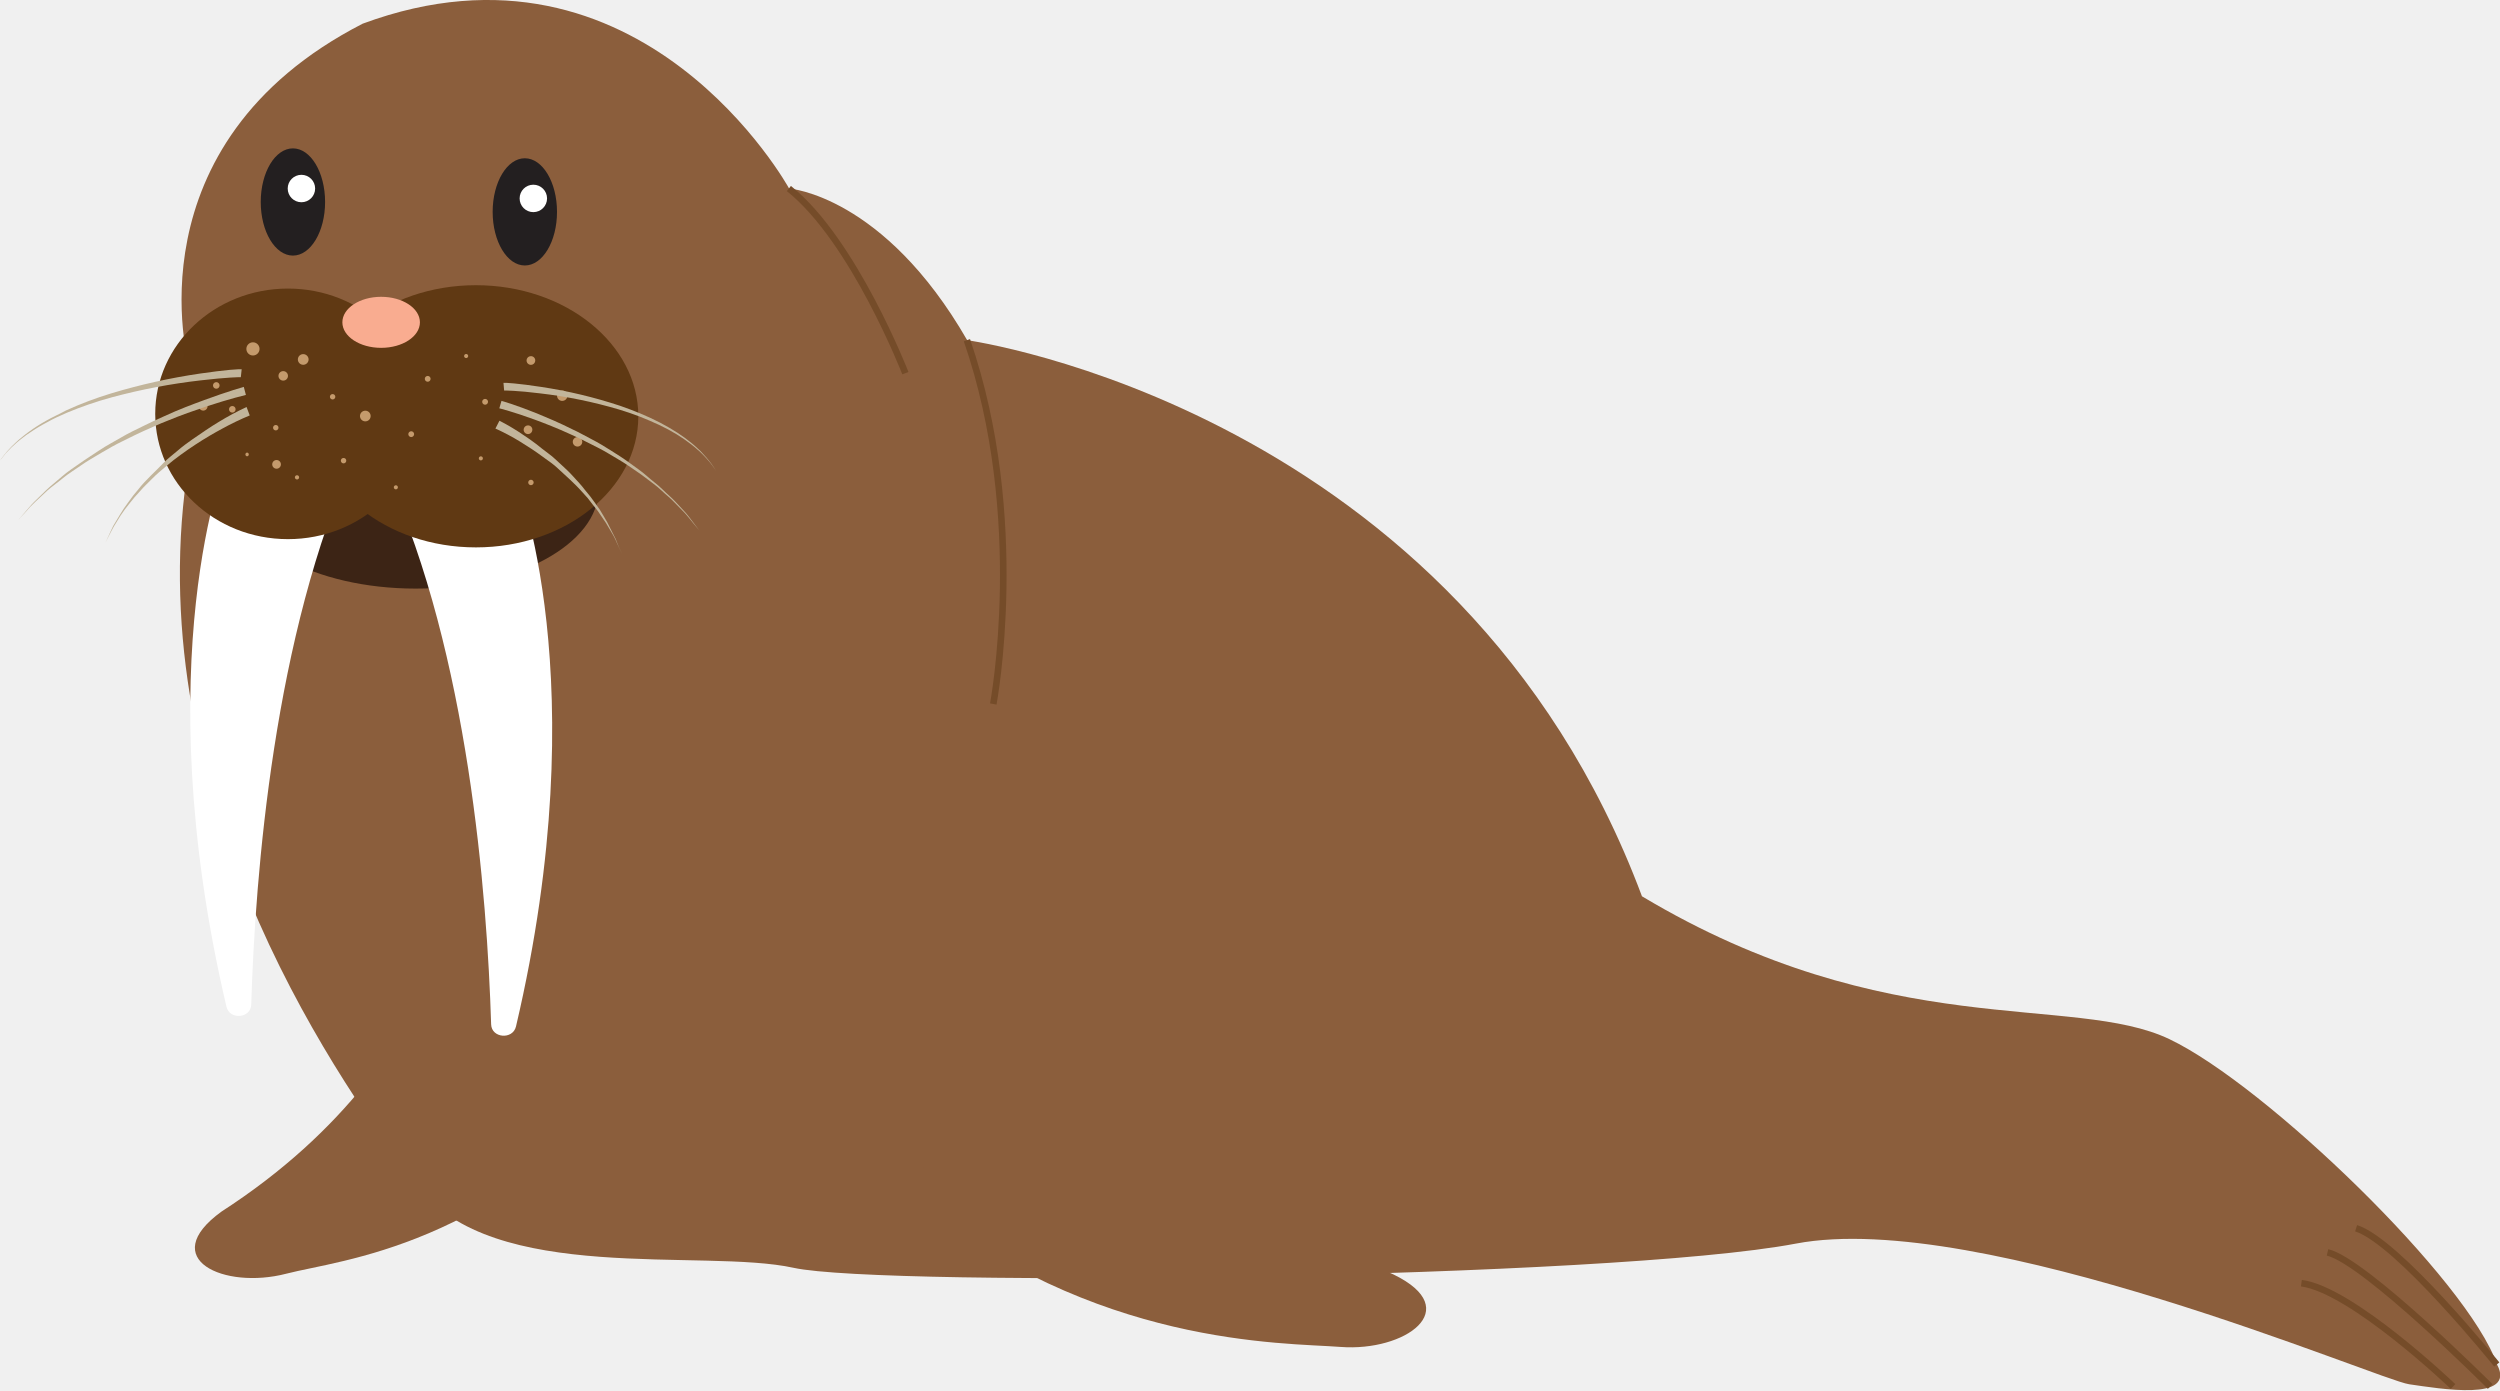
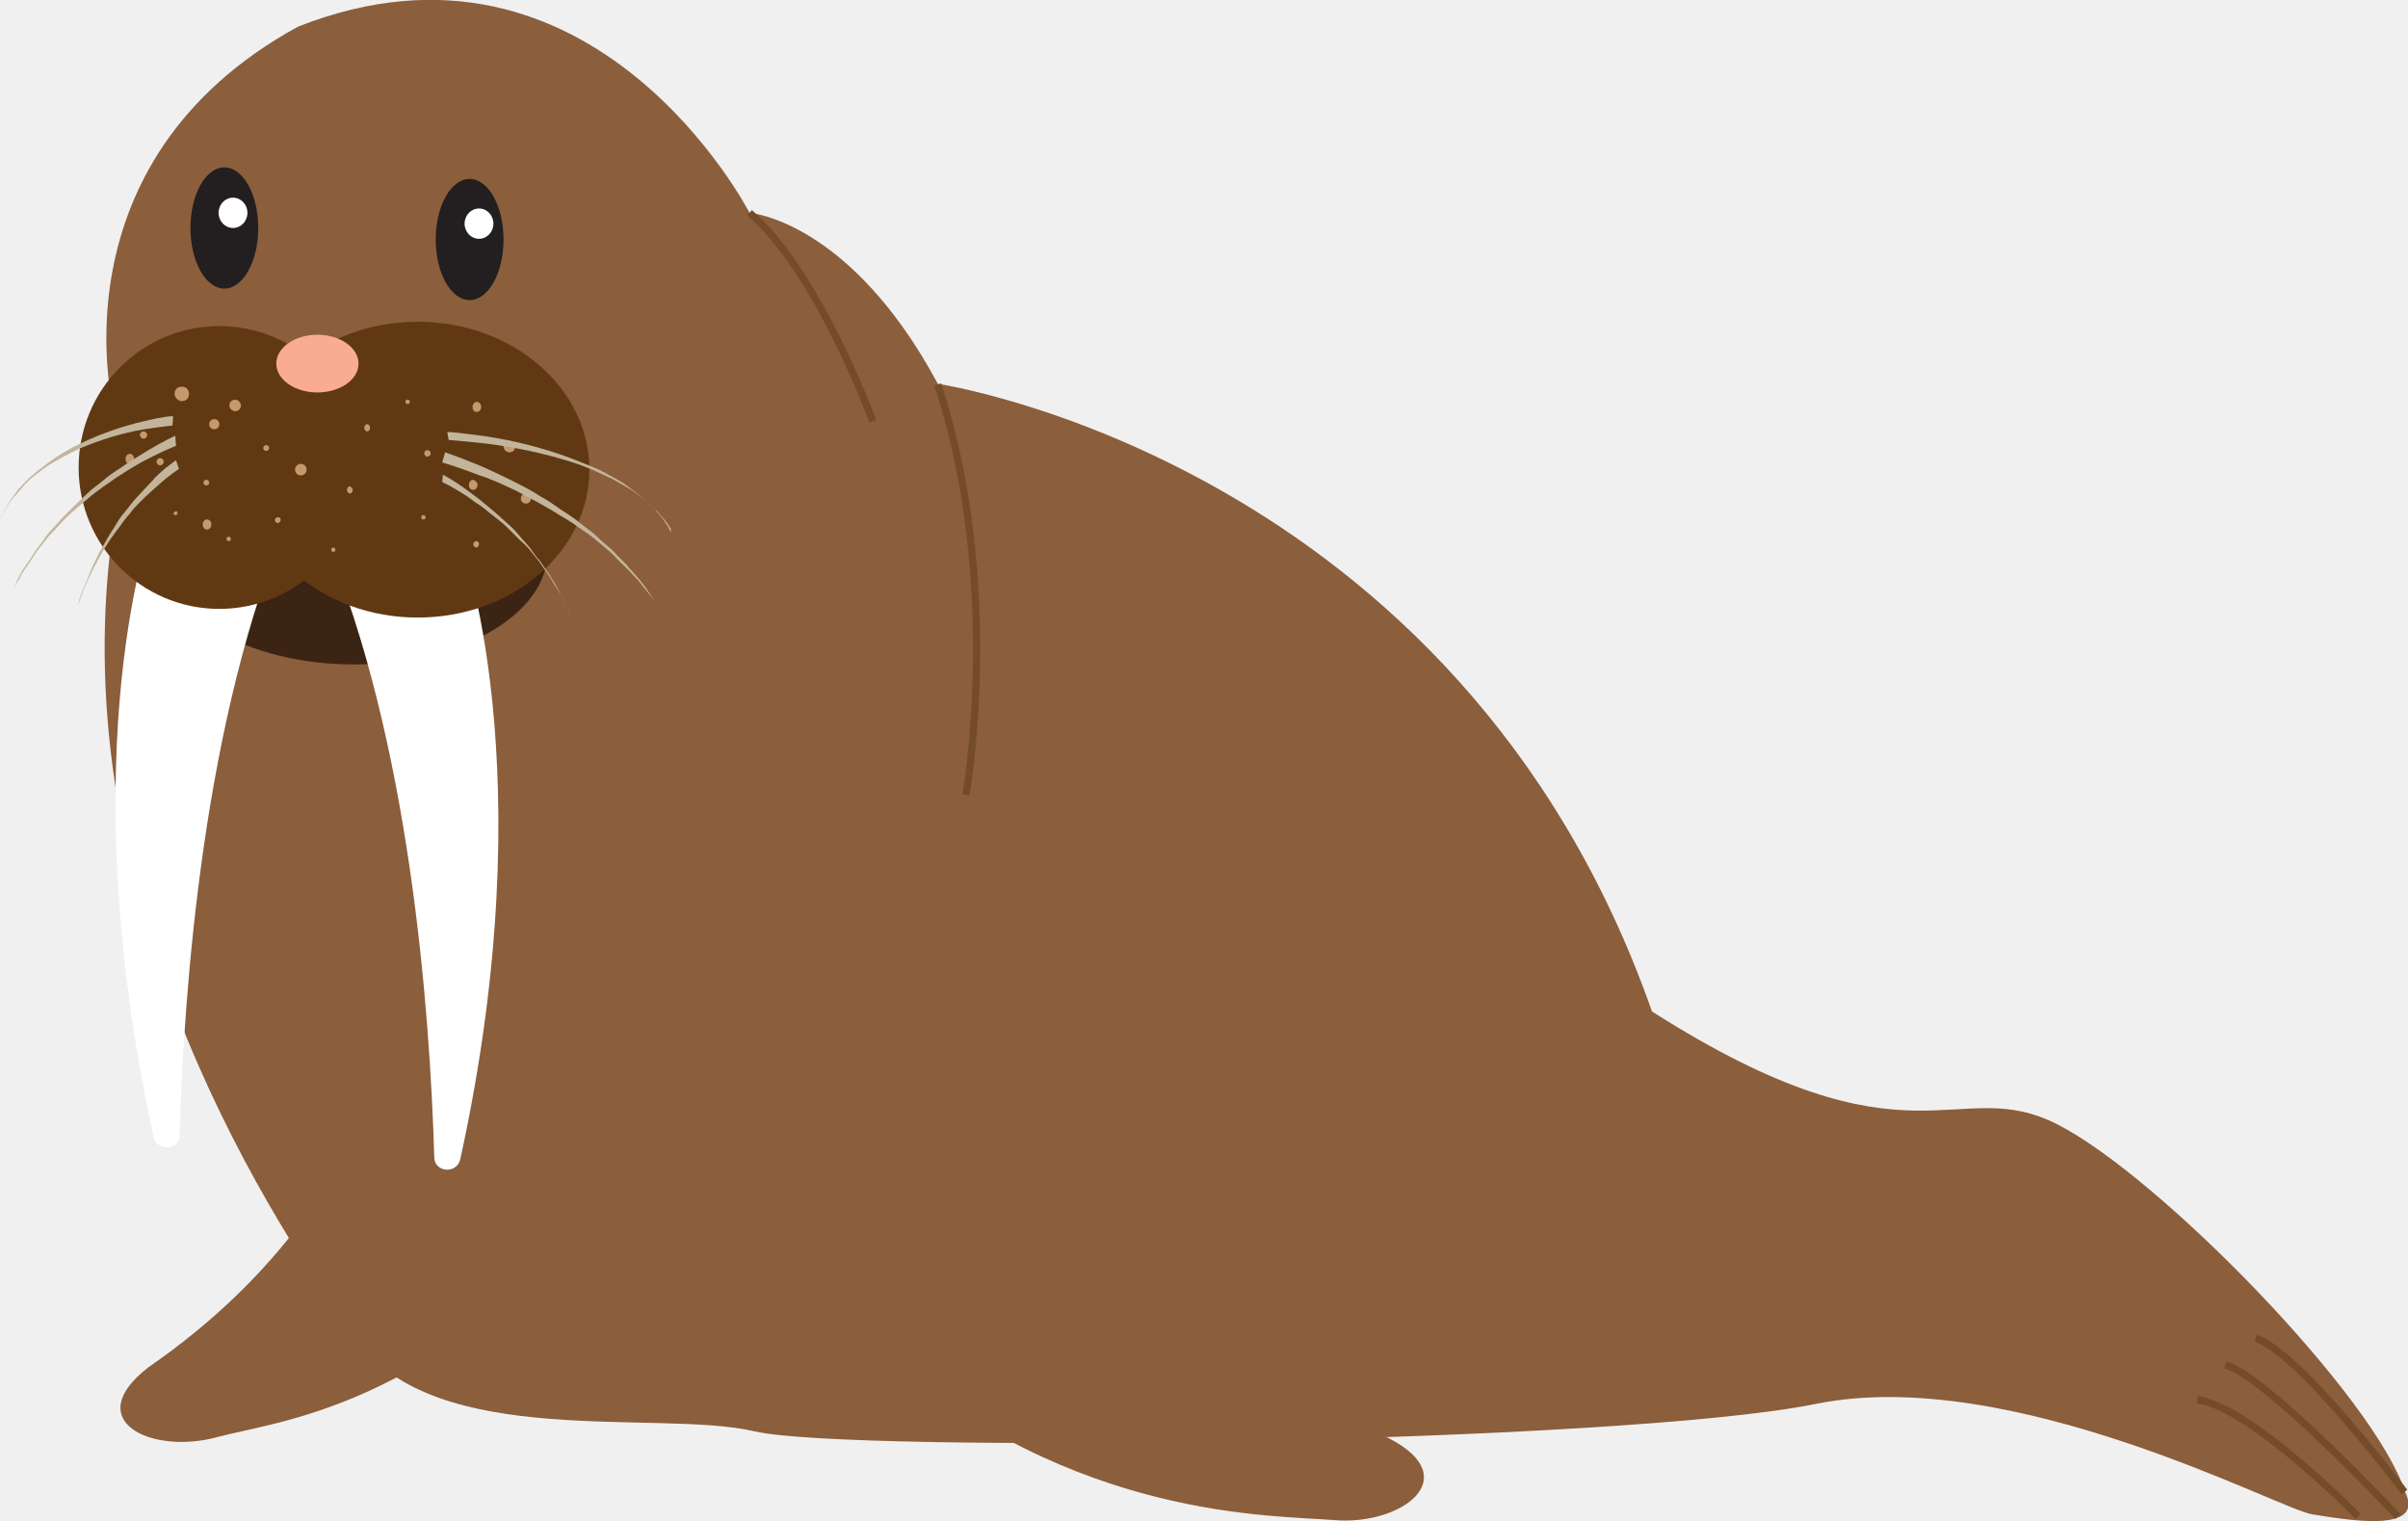
- <svg xmlns="http://www.w3.org/2000/svg" viewBox="0 0 379.12 210.81">
-   <defs>
-     <style>.cls-1{fill:#8b5e3c;}.cls-2{fill:none;stroke:#754c29;stroke-miterlimit:10;}.cls-3{fill:#3c2415;}.cls-4{fill:#fff;}.cls-5{fill:#603913;}.cls-6{fill:#231f20;}.cls-7{fill:#f9ac90;}.cls-8{fill:#c49a6c;}.cls-9{fill:#c2b59b;}</style>
-   </defs>
-   <g id="Walrus">
-     <path class="cls-1" d="M71,125.93s.23,33.48-37.42,57.81c-9.89,7.18.41,11.86,9.81,9.42,8.42-2.18,31.14-3.87,54.39-31" />
-     <path class="cls-1" d="M28.63,55.26S19.3,21.92,55,3.59c42.34-15.67,64.67,25,64.67,25s14.33,1,27,23c0,0,74.67,10.33,102.33,84.33,37.34,22.34,65.34,14.67,80,21.67s45.34,36.67,49.67,49.33c3,5.67-8.67,3.67-13.33,3s-65-26.66-93-21.33-138.34,6.67-152,3.67-45.67,2.66-57-12.34S22.3,123.26,28,74.59Z" />
-     <path class="cls-2" d="M137.3,56.59s-7.84-20.17-17.67-28" />
-     <path class="cls-2" d="M150.63,106.76s5.33-28.17-4-55.17" />
-     <ellipse class="cls-3" cx="63.05" cy="74.13" rx="27.75" ry="15.13" />
-     <path class="cls-4" d="M34.34,69.55s-12.35,30.5,0,83.11c.48,2.05,3.7,1.78,3.76-.32.6-19.72,3.43-56.15,15.67-83.08Z" />
-     <path class="cls-4" d="M78.25,72.55s12.35,30.5,0,83.11c-.49,2.05-3.71,1.78-3.77-.32C73.87,135.62,71,99.19,58.8,72.26Z" />
-     <ellipse class="cls-5" cx="43.67" cy="62.76" rx="20.13" ry="19" />
-     <ellipse class="cls-5" cx="72.17" cy="63.13" rx="24.63" ry="19.88" />
-     <ellipse class="cls-6" cx="44.42" cy="30.63" rx="4.88" ry="8.13" />
-     <circle class="cls-4" cx="45.71" cy="28.59" r="2.08" />
-     <ellipse class="cls-6" cx="79.59" cy="32.13" rx="4.88" ry="8.13" />
-     <circle class="cls-4" cx="80.88" cy="30.09" r="2.08" />
-     <ellipse class="cls-7" cx="57.8" cy="48.88" rx="5.88" ry="3.87" />
-     <path class="cls-1" d="M158.63,128.92s11.33,47,52.67,64.34c11,5.33,1.69,11.74-8,11-8.67-.67-37.34,0-65-22.67" />
-     <path class="cls-2" d="M378.63,206.92s-15-18.66-21.33-20.66" />
-     <path class="cls-2" d="M377.63,210.26s-19-19-24.67-20.34" />
-     <path class="cls-2" d="M372,210.26s-15.33-14.67-23-15.67" />
-     <path class="cls-8" d="M39.36,52.91a1,1,0,1,1-1-1A1,1,0,0,1,39.36,52.91Z" />
-     <path class="cls-8" d="M43.67,57a.72.72,0,1,1-.72-.72A.72.72,0,0,1,43.67,57Z" />
-     <circle class="cls-8" cx="35.23" cy="62.07" r="0.5" />
-     <path class="cls-8" d="M81.17,54.66a.66.66,0,1,1-.66-.65A.65.65,0,0,1,81.17,54.66Z" />
-     <circle class="cls-8" cx="41.94" cy="70.42" r="0.66" />
-     <path class="cls-8" d="M86.05,60a.79.79,0,1,1-.79-.78A.78.78,0,0,1,86.05,60Z" />
-     <path class="cls-8" d="M74,61a.44.44,0,0,1-.87,0A.44.44,0,1,1,74,61Z" />
-     <path class="cls-8" d="M62.8,65.84a.44.44,0,1,1-.44-.44A.44.44,0,0,1,62.8,65.84Z" />
-     <path class="cls-8" d="M65.3,57.45a.44.44,0,1,1-.44-.44A.44.44,0,0,1,65.3,57.45Z" />
-     <path class="cls-8" d="M80.73,65.16a.66.66,0,1,1-.65-.65A.65.65,0,0,1,80.73,65.16Z" />
-     <path class="cls-8" d="M88.3,67a.72.72,0,1,1-.72-.72A.72.72,0,0,1,88.3,67Z" />
-     <path class="cls-8" d="M71,54a.31.31,0,1,1-.31-.32A.31.31,0,0,1,71,54Z" />
-     <circle class="cls-8" cx="60.03" cy="73.9" r="0.31" />
-     <path class="cls-8" d="M73.23,69.51a.31.31,0,1,1-.31-.31A.31.31,0,0,1,73.23,69.51Z" />
-     <path class="cls-8" d="M42.23,64.85a.41.41,0,1,1-.4-.4A.4.4,0,0,1,42.23,64.85Z" />
-     <circle class="cls-8" cx="50.44" cy="60.17" r="0.41" />
-     <path class="cls-8" d="M46.8,54.51a.82.82,0,0,1-.82.81.81.81,0,0,1,0-1.62A.82.82,0,0,1,46.8,54.51Z" />
-     <circle class="cls-8" cx="55.4" cy="63.09" r="0.81" />
-     <path class="cls-8" d="M37.73,68.91a.28.28,0,0,1-.28.29.29.29,0,0,1,0-.57A.28.28,0,0,1,37.73,68.91Z" />
-     <path class="cls-8" d="M31.48,61.6a.66.66,0,1,1-.65-.65A.65.65,0,0,1,31.48,61.6Z" />
-     <circle class="cls-8" cx="32.8" cy="58.45" r="0.5" />
-     <path class="cls-8" d="M45.36,72.38a.32.32,0,1,1-.31-.31A.31.31,0,0,1,45.36,72.38Z" />
-     <path class="cls-8" d="M80.92,73.1a.41.41,0,1,1-.81,0,.41.41,0,0,1,.81,0Z" />
-     <path class="cls-8" d="M52.51,69.85a.41.41,0,1,1-.4-.4A.4.4,0,0,1,52.51,69.85Z" />
-     <path class="cls-9" d="M36.52,57.2h-.36l-1.24.06c-1.08.07-2.62.2-4.47.42A92.3,92.3,0,0,0,17,60.24a55.33,55.33,0,0,0-6.9,2.37c-1.07.46-2.09.93-3,1.45-.47.24-.92.5-1.35.76s-.84.52-1.22.79a10.51,10.51,0,0,0-1.09.78c-.33.26-.66.5-.94.76A15.7,15.7,0,0,0,1.1,68.51c-.39.38-.62.75-.82,1L0,69.82l.27-.35a12.12,12.12,0,0,1,.79-1,16.1,16.1,0,0,1,1.38-1.41c.27-.27.59-.52.92-.79s.68-.55,1.06-.82.78-.56,1.21-.83S6.5,64.07,7,63.8c.93-.54,2-1,3-1.55a53.86,53.86,0,0,1,6.88-2.6,93.66,93.66,0,0,1,13.45-3c1.86-.28,3.42-.45,4.51-.56L36.11,56h.54Z" />
-     <path class="cls-9" d="M37.29,59.89s-2.41.57-6,1.75c-1.77.6-3.84,1.31-6,2.21-1.1.42-2.19.94-3.32,1.43s-2.23,1.07-3.35,1.61-2.21,1.16-3.27,1.79-2.11,1.22-3.07,1.9-1.93,1.25-2.75,1.94-1.67,1.26-2.37,1.89L5.32,76.13c-.56.52-1,1-1.36,1.43L2.79,78.83l1.13-1.31c.37-.4.77-.94,1.32-1.47l1.84-1.79c.68-.65,1.5-1.27,2.32-2s1.77-1.33,2.71-2,2-1.32,3-2,2.15-1.26,3.23-1.9,2.22-1.19,3.34-1.73,2.21-1.08,3.29-1.54c2.15-1,4.21-1.76,6-2.42,3.54-1.31,6-2,6-2Z" />
-     <path class="cls-9" d="M37.87,63a42.51,42.51,0,0,0-4.16,2c-1.23.66-2.64,1.48-4.1,2.44-.74.47-1.46,1-2.21,1.53s-1.48,1.12-2.19,1.72-1.44,1.19-2.08,1.85-1.32,1.26-1.88,1.93a23.3,23.3,0,0,0-1.64,1.92,21,21,0,0,0-1.34,1.82l-1,1.62c-.28.49-.5.94-.69,1.31L16,82.27l.54-1.17c.17-.37.37-.83.63-1.35l1-1.67a20.27,20.27,0,0,1,1.27-1.9,22.44,22.44,0,0,1,1.56-2c.54-.7,1.18-1.36,1.82-2s1.34-1.31,2-2,1.43-1.24,2.13-1.85,1.45-1.16,2.18-1.67c1.44-1,2.83-1.95,4.05-2.68a43.21,43.21,0,0,1,4.21-2.26Z" />
-     <path class="cls-9" d="M76.35,58.06h.49l1.15.09c1,.1,2.39.26,4.05.52a72.51,72.51,0,0,1,12,2.87c1.06.37,2.11.76,3.13,1.19s2,.88,2.94,1.37,1.81,1,2.62,1.52a23.94,23.94,0,0,1,2.19,1.61c.33.26.62.54.9.8a7,7,0,0,1,.77.77,16.18,16.18,0,0,1,1.15,1.34c.31.38.49.72.64.93s.22.34.22.34l-.23-.33c-.16-.21-.35-.54-.67-.91a17.41,17.41,0,0,0-1.18-1.3,9.35,9.35,0,0,0-.79-.73c-.29-.25-.59-.52-.93-.77a24.23,24.23,0,0,0-2.21-1.52,28.57,28.57,0,0,0-2.65-1.42C99,64,98,63.56,97,63.17s-2.07-.75-3.13-1.07a70.79,70.79,0,0,0-12-2.45c-1.66-.21-3-.32-4-.38l-1.11-.05h-.31Z" />
-     <path class="cls-9" d="M76.05,60.79s2.22.63,5.39,1.91c1.58.65,3.42,1.43,5.33,2.39,1,.45,1.93,1,2.93,1.51s2,1.12,2.93,1.71,1.93,1.21,2.83,1.88,1.83,1.27,2.64,2,1.64,1.3,2.34,2,1.41,1.27,2,1.91L104,77.78c.45.53.79,1,1.1,1.41l.94,1.24-1-1.2c-.32-.38-.68-.87-1.14-1.38l-1.62-1.66c-.57-.62-1.31-1.18-2-1.84s-1.55-1.25-2.39-1.9-1.76-1.24-2.67-1.87-1.91-1.17-2.87-1.76-2-1.09-3-1.6-2-1-2.94-1.41c-1.92-.88-3.76-1.6-5.34-2.18-3.18-1.17-5.35-1.71-5.35-1.71Z" />
-     <path class="cls-9" d="M75.74,63.8a33.64,33.64,0,0,1,3.8,2.28c.55.36,1.14.77,1.74,1.23s1.23,1,1.88,1.46,1.28,1.09,1.92,1.67,1.28,1.18,1.87,1.84,1.2,1.27,1.74,2c.27.34.55.67.82,1l.73,1,.71,1q.3.51.6,1a16.07,16.07,0,0,1,1,1.84l.8,1.59.51,1.28L94.35,84,93.85,83c-.15-.35-.34-.77-.56-1.25s-.55-1-.87-1.55a18.54,18.54,0,0,0-1.13-1.78l-.64-.94-.75-.94-.77-1-.85-.94c-.56-.64-1.18-1.24-1.81-1.84S85.19,71.6,84.56,71s-1.32-1.06-2-1.55-1.28-.94-1.9-1.34-1.21-.78-1.76-1.12a32.89,32.89,0,0,0-3.77-2Z" />
+ <svg xmlns="http://www.w3.org/2000/svg" version="1.1" id="Layer_1" x="0px" y="0px" viewBox="0 0 333.8 210.8" style="enable-background:new 0 0 333.8 210.8;" xml:space="preserve">
+   <style type="text/css">
+ 	.st0{fill:#8B5E3C;}
+ 	.st1{fill:none;stroke:#754C29;stroke-width:0.999;stroke-miterlimit:10;}
+ 	.st2{fill:#3C2415;}
+ 	.st3{fill:#FFFFFF;}
+ 	.st4{fill:#603913;}
+ 	.st5{fill:#231F20;}
+ 	.st6{fill:#F9AC90;}
+ 	.st7{fill:#C49A6C;}
+ 	.st8{fill:#C2B59B;}
+ </style>
+   <g>
+     <path class="st0" d="M56.8,129.9c0,0,0.2,34.5-36.2,59.6c-9.6,7.4,0.4,12.2,9.5,9.7c8.1-2.2,30.1-4,52.6-32" />
+     <path class="st0" d="M15.8,57c0,0-9-34.4,25.5-53.3c41-16.2,62.6,25.8,62.6,25.8s13.9,1,26.1,23.7c0,0,72.2,10.7,99,87   c36.1,23,42.1,8.4,56.3,15.7s43.9,37.8,48.1,50.9c2.9,5.9-8.4,3.8-12.9,3.1c-4.5-0.7-41.7-20.8-68.8-15.3   c-27.1,5.5-133.9,6.9-147.1,3.8s-44.2,2.7-55.2-12.7S9.7,127.2,15.2,77L15.8,57z" />
+     <path class="st1" d="M121,58.4c0,0-7.6-20.8-17.1-28.9" />
+     <path class="st1" d="M133.9,110.2c0,0,5.2-29.1-3.9-56.9" />
+     <ellipse class="st2" cx="49.1" cy="76.5" rx="26.8" ry="15.6" />
+     <path class="st3" d="M21.3,71.8c0,0-11.9,31.5,0,85.8c0.5,2.1,3.6,1.8,3.6-0.3c0.6-20.3,3.3-57.9,15.2-85.7L21.3,71.8z" />
+     <path class="st3" d="M63.8,74.9c0,0,11.9,31.5,0,85.8c-0.5,2.1-3.6,1.8-3.6-0.3c-0.6-20.3-3.4-57.9-15.2-85.7L63.8,74.9z" />
+     <ellipse class="st4" cx="30.4" cy="64.8" rx="19.5" ry="19.6" />
+     <ellipse class="st4" cx="57.9" cy="65.1" rx="23.8" ry="20.5" />
+     <ellipse class="st5" cx="31.1" cy="31.6" rx="4.7" ry="8.4" />
+     <ellipse class="st3" cx="32.3" cy="29.5" rx="2" ry="2.1" />
+     <ellipse class="st5" cx="65.1" cy="33.2" rx="4.7" ry="8.4" />
+     <ellipse class="st3" cx="66.4" cy="31" rx="2" ry="2.1" />
+     <ellipse class="st6" cx="44" cy="50.4" rx="5.7" ry="4" />
+     <path class="st0" d="M141.6,133c0,0,11,48.5,51,66.4c10.6,5.5,1.6,12.1-7.7,11.3c-8.4-0.7-36.1,0-62.9-23.4" />
+     <path class="st1" d="M333.3,206.8c0,0-14.5-19.3-20.6-21.3" />
+     <path class="st1" d="M332.4,210.2c0,0-18.4-19.6-23.9-21" />
+     <path class="st1" d="M326.9,210.2c0,0-14.8-15.1-22.3-16.2" />
+     <path class="st7" d="M26.2,54.6c0,0.6-0.4,1-1,1c-0.5,0-1-0.5-1-1c0-0.6,0.4-1,1-1C25.8,53.6,26.2,54,26.2,54.6z" />
+     <path class="st7" d="M30.4,58.8c0,0.4-0.3,0.7-0.7,0.7c-0.4,0-0.7-0.3-0.7-0.7c0-0.4,0.3-0.7,0.7-0.7   C30.1,58.1,30.4,58.4,30.4,58.8C30.4,58.8,30.4,58.8,30.4,58.8z" />
+     <ellipse class="st7" cx="22.2" cy="64" rx="0.5" ry="0.5" />
+     <path class="st7" d="M66.7,56.4c0,0.4-0.3,0.7-0.6,0.7c-0.4,0-0.6-0.3-0.6-0.7c0-0.4,0.3-0.7,0.6-0.7c0,0,0,0,0,0   C66.4,55.7,66.7,56,66.7,56.4C66.7,56.4,66.7,56.4,66.7,56.4z" />
+     <ellipse class="st7" cx="28.7" cy="72.7" rx="0.6" ry="0.7" />
+     <path class="st7" d="M71.4,61.9c0,0.5-0.3,0.8-0.8,0.8c-0.4,0-0.8-0.4-0.8-0.8c0-0.5,0.3-0.8,0.8-0.8c0,0,0,0,0,0   C71,61.1,71.4,61.5,71.4,61.9C71.4,61.9,71.4,61.9,71.4,61.9z" />
+     <path class="st7" d="M59.7,62.9c0,0.2-0.3,0.4-0.5,0.4c-0.2,0-0.3-0.2-0.4-0.4c0-0.2,0.1-0.5,0.4-0.5s0.4,0.1,0.5,0.4   C59.7,62.8,59.7,62.9,59.7,62.9z" />
+     <path class="st7" d="M48.9,67.9c0,0.3-0.2,0.5-0.4,0.5c-0.2,0-0.4-0.2-0.4-0.5c0-0.3,0.2-0.5,0.4-0.5   C48.7,67.5,48.9,67.7,48.9,67.9L48.9,67.9z" />
+     <path class="st7" d="M51.3,59.3c0,0.3-0.2,0.5-0.4,0.5c-0.2,0-0.4-0.2-0.4-0.5c0-0.3,0.2-0.5,0.4-0.5C51.1,58.8,51.3,59,51.3,59.3   L51.3,59.3z" />
+     <path class="st7" d="M66.2,67.2c0,0.4-0.3,0.7-0.6,0.7c-0.4,0-0.6-0.3-0.6-0.7s0.3-0.7,0.6-0.7c0,0,0,0,0,0   C65.9,66.6,66.2,66.9,66.2,67.2L66.2,67.2z" />
+     <path class="st7" d="M73.6,69.1c0,0.4-0.3,0.7-0.7,0.7c-0.4,0-0.7-0.3-0.7-0.7s0.3-0.7,0.7-0.7C73.2,68.4,73.6,68.7,73.6,69.1   L73.6,69.1z" />
+     <path class="st7" d="M56.8,55.7c0,0.2-0.1,0.3-0.3,0.3s-0.3-0.2-0.3-0.3c0-0.2,0.1-0.3,0.3-0.3C56.7,55.4,56.8,55.5,56.8,55.7   C56.8,55.7,56.8,55.7,56.8,55.7z" />
+     <ellipse class="st7" cx="46.2" cy="76.2" rx="0.3" ry="0.3" />
+     <path class="st7" d="M59,71.7c0,0.2-0.1,0.3-0.3,0.3c-0.2,0-0.3-0.1-0.3-0.3c0-0.2,0.1-0.3,0.3-0.3c0,0,0,0,0,0   C58.8,71.4,59,71.5,59,71.7z" />
+     <path class="st7" d="M29,66.9c0,0.2-0.2,0.4-0.4,0.4c-0.2,0-0.4-0.2-0.4-0.4c0-0.2,0.2-0.4,0.4-0.4c0,0,0,0,0,0   C28.8,66.5,29,66.7,29,66.9L29,66.9z" />
+     <ellipse class="st7" cx="36.9" cy="62.1" rx="0.4" ry="0.4" />
+     <path class="st7" d="M33.4,56.2c0,0.5-0.4,0.8-0.8,0.8c-0.4,0-0.8-0.4-0.8-0.8c0-0.5,0.4-0.8,0.8-0.8C33,55.4,33.4,55.8,33.4,56.2z   " />
+     <ellipse class="st7" cx="41.7" cy="65.1" rx="0.8" ry="0.8" />
+     <path class="st7" d="M24.6,71.1c0,0.2-0.1,0.3-0.3,0.3c0,0,0,0,0,0c-0.2,0-0.3-0.2-0.2-0.3c0-0.1,0.1-0.2,0.2-0.2   C24.5,70.8,24.6,70.9,24.6,71.1z" />
+     <path class="st7" d="M18.6,63.6c0,0.4-0.3,0.7-0.6,0.7c-0.4,0-0.6-0.3-0.6-0.7c0-0.4,0.3-0.7,0.6-0.7c0,0,0,0,0,0   C18.3,62.9,18.6,63.2,18.6,63.6L18.6,63.6z" />
+     <ellipse class="st7" cx="19.9" cy="60.3" rx="0.5" ry="0.5" />
+     <path class="st7" d="M32,74.7c0,0.2-0.1,0.3-0.3,0.3c-0.2,0-0.3-0.1-0.3-0.3c0-0.2,0.1-0.3,0.3-0.3c0,0,0,0,0,0   C31.9,74.4,32,74.5,32,74.7z" />
+     <path class="st7" d="M66.4,75.4c0,0.2-0.1,0.4-0.3,0.5c-0.2,0-0.4-0.1-0.5-0.4c0,0,0-0.1,0-0.1c0-0.2,0.2-0.4,0.5-0.4   C66.3,75.1,66.4,75.2,66.4,75.4z" />
+     <path class="st7" d="M38.9,72.1c0,0.2-0.2,0.4-0.4,0.4c-0.2,0-0.4-0.2-0.4-0.4c0-0.2,0.2-0.4,0.4-0.4c0,0,0,0,0,0   C38.8,71.7,38.9,71.8,38.9,72.1L38.9,72.1z" />
+     <path class="st8" d="M23.9,59h-0.2l-0.8,0.1c-0.7,0.1-1.7,0.2-2.9,0.4c-3,0.5-5.9,1.4-8.8,2.6c-1.5,0.7-3,1.5-4.5,2.4   c-0.7,0.5-1.4,1-2,1.5c-0.3,0.2-0.6,0.5-0.9,0.8S3.2,67.4,3,67.7c-0.2,0.2-0.5,0.5-0.7,0.8C2,68.8,1.8,69,1.6,69.3   c-0.3,0.4-0.6,0.9-0.9,1.4c-0.3,0.4-0.4,0.8-0.5,1L0,72l0.2-0.4c0.2-0.4,0.3-0.7,0.5-1c0.3-0.5,0.6-1,0.9-1.5   c0.2-0.3,0.4-0.5,0.6-0.8c0.2-0.3,0.4-0.6,0.7-0.8c0.2-0.3,0.5-0.6,0.8-0.9c0.3-0.3,0.6-0.6,0.9-0.8c0.6-0.6,1.3-1,2-1.6   c1.5-1.1,3-2,4.5-2.7c2.9-1.4,5.8-2.4,8.8-3.1c1.2-0.3,2.2-0.5,2.9-0.6l0.8-0.1H24L23.9,59z" />
+     <path class="st8" d="M24.4,61.8c0,0-1.6,0.6-3.9,1.8c-1.2,0.6-2.5,1.4-3.9,2.3c-0.7,0.4-1.4,1-2.2,1.5c-0.7,0.5-1.5,1.1-2.2,1.7   c-0.7,0.6-1.4,1.2-2.1,1.8s-1.4,1.3-2,2s-1.3,1.3-1.8,2c-0.5,0.7-1.1,1.3-1.5,2l-1.2,1.8c-0.4,0.5-0.7,1-0.9,1.5l-0.8,1.3L2.6,80   c0.2-0.4,0.5-1,0.9-1.5l1.2-1.8c0.4-0.7,1-1.3,1.5-2.1s1.2-1.4,1.8-2.1s1.3-1.4,2-2.1c0.7-0.7,1.4-1.3,2.1-2   c0.7-0.7,1.5-1.2,2.2-1.8s1.4-1.1,2.2-1.6c1.4-1,2.8-1.8,3.9-2.5c2.3-1.4,3.9-2.1,3.9-2.1L24.4,61.8z" />
+     <path class="st8" d="M24.8,65c-0.9,0.6-1.8,1.3-2.7,2.1c-0.8,0.7-1.7,1.5-2.7,2.5c-0.5,0.5-1,1-1.4,1.6c-0.5,0.5-1,1.2-1.4,1.8   c-0.5,0.6-0.9,1.2-1.4,1.9c-0.4,0.7-0.9,1.3-1.2,2c-0.4,0.6-0.7,1.3-1.1,2c-0.3,0.6-0.6,1.2-0.9,1.9l-0.7,1.7   c-0.2,0.5-0.3,1-0.5,1.4l-0.4,1.2l0.4-1.2c0.1-0.4,0.2-0.9,0.4-1.4l0.7-1.7c0.3-0.7,0.5-1.3,0.8-2c0.3-0.7,0.7-1.4,1-2.1   c0.4-0.7,0.8-1.4,1.2-2.1c0.4-0.7,0.9-1.4,1.3-2.1c0.4-0.7,0.9-1.3,1.4-1.9c0.5-0.6,0.9-1.2,1.4-1.7c0.9-1,1.9-2,2.6-2.8   c0.9-0.9,1.8-1.6,2.8-2.3L24.8,65z" />
+     <path class="st8" d="M62,59.9h0.5l1.1,0.1c1,0.1,2.3,0.3,3.9,0.5c3.9,0.6,7.8,1.6,11.6,3c1,0.4,2,0.8,3,1.2c1,0.4,1.9,0.9,2.8,1.4   c0.9,0.5,1.8,1,2.5,1.6c0.7,0.5,1.4,1.1,2.1,1.7c0.3,0.3,0.6,0.6,0.9,0.8c0.3,0.2,0.5,0.5,0.7,0.8c0.4,0.4,0.8,0.9,1.1,1.4   c0.3,0.4,0.5,0.7,0.6,1c0.1,0.2,0.2,0.4,0.2,0.4L93,73.3c-0.2-0.2-0.3-0.6-0.6-0.9c-0.4-0.5-0.7-0.9-1.1-1.3   c-0.2-0.3-0.5-0.5-0.8-0.8c-0.3-0.3-0.6-0.5-0.9-0.8c-0.7-0.6-1.4-1.1-2.1-1.6c-0.8-0.5-1.7-1-2.6-1.5c-0.9-0.4-1.9-0.9-2.8-1.3   c-1-0.4-2-0.8-3-1.1c-3.8-1.2-7.7-2-11.6-2.5c-1.6-0.2-2.9-0.3-3.9-0.4l-1.1-0.1h-0.3L62,59.9z" />
+     <path class="st8" d="M61.7,62.7c0,0,2.1,0.7,5.2,2c1.5,0.7,3.3,1.5,5.2,2.5c1,0.5,1.9,1,2.8,1.6c1,0.5,1.9,1.2,2.8,1.8   s1.9,1.2,2.7,1.9c0.9,0.7,1.8,1.3,2.6,2.1c0.8,0.8,1.6,1.3,2.3,2.1s1.4,1.3,1.9,2l1.5,1.7c0.4,0.5,0.8,1,1.1,1.5l0.9,1.3l-1-1.2   c-0.3-0.4-0.7-0.9-1.1-1.4l-1.6-1.7c-0.6-0.6-1.3-1.2-1.9-1.9c-0.7-0.7-1.5-1.3-2.3-2s-1.7-1.3-2.6-1.9c-0.9-0.7-1.8-1.2-2.8-1.8   c-0.9-0.6-1.9-1.1-2.9-1.7c-1-0.5-1.9-1-2.8-1.5c-1.9-0.9-3.6-1.7-5.2-2.2c-3.1-1.2-5.2-1.8-5.2-1.8L61.7,62.7z" />
+     <path class="st8" d="M61.4,65.8c1.3,0.7,2.5,1.5,3.7,2.4c0.5,0.4,1.1,0.8,1.7,1.3c0.6,0.5,1.2,1,1.8,1.5c0.6,0.5,1.2,1.1,1.9,1.7   s1.2,1.2,1.8,1.9c0.6,0.7,1.2,1.3,1.7,2.1c0.3,0.4,0.5,0.7,0.8,1l0.7,1l0.7,1c0.2,0.4,0.4,0.7,0.6,1c0.4,0.6,0.7,1.2,1,1.9l0.8,1.6   l0.5,1.3l0.5,1l-0.5-1c-0.1-0.4-0.3-0.8-0.5-1.3s-0.5-1-0.8-1.6c-0.3-0.6-0.7-1.2-1.1-1.8l-0.6-1l-0.7-1l-0.7-1l-0.8-1   c-0.5-0.7-1.1-1.3-1.8-1.9c-0.6-0.6-1.2-1.2-1.8-1.8c-0.6-0.6-1.3-1.1-1.9-1.6c-0.7-0.5-1.2-1-1.8-1.4c-0.6-0.4-1.2-0.8-1.7-1.2   c-1.2-0.8-2.4-1.5-3.6-2.1L61.4,65.8z" />
  </g>
</svg>
